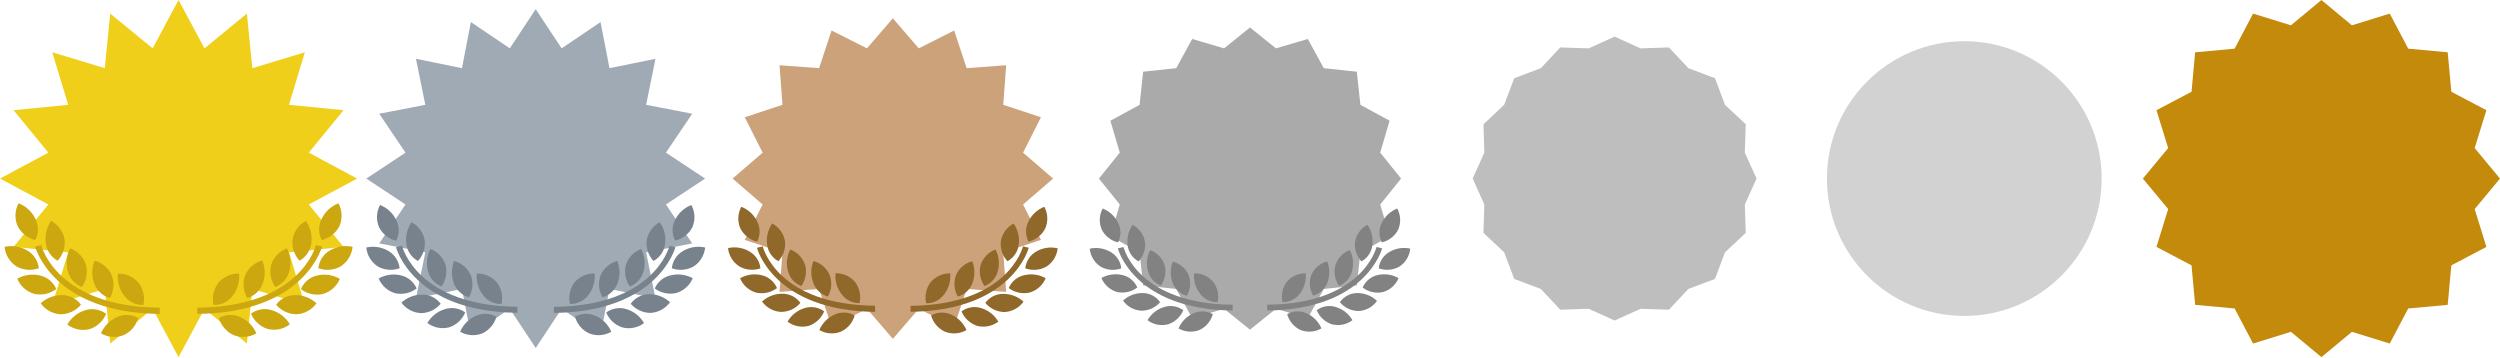
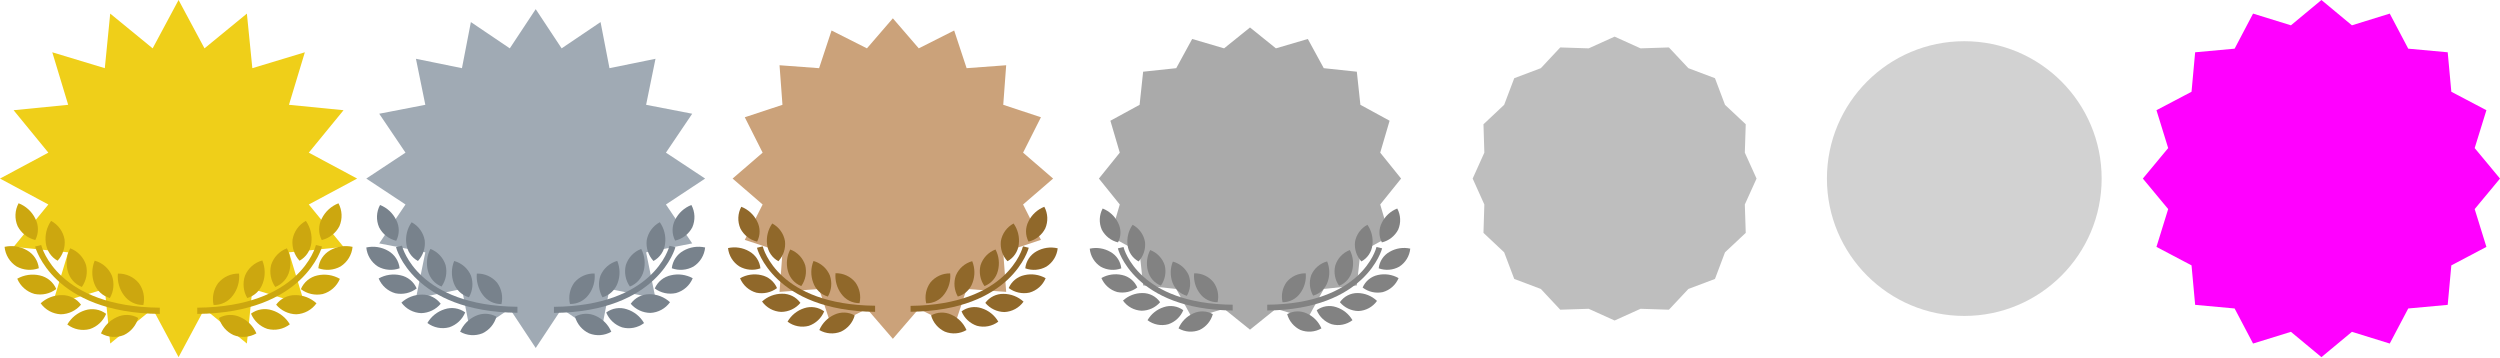
- <svg xmlns="http://www.w3.org/2000/svg" id="icons" viewBox="0 0 546 78">
-   <defs>
-     <style>.cls-1{fill:#efcf19;}.cls-2{fill:#a0aab4;}.cls-3{fill:#cba27a;}.cls-4{fill:#aaa;}.cls-5{fill:#bebebe;}.cls-6{fill:#cca70f;}.cls-7{fill:#78828c;}.cls-8{fill:#90682a;}.cls-9{fill:#828282;}.cls-10{fill:#d2d2d2;}.cls-11{fill:#c48a0c;}</style>
+ <svg xmlns="http://www.w3.org/2000/svg" id="icons" viewBox="0 0 546 78" version="1.1">
+   <defs id="defs1">
+     <style id="style1">.cls-1{fill:#efcf19;}.cls-2{fill:#a0aab4;}.cls-3{fill:#cba27a;}.cls-4{fill:#aaa;}.cls-5{fill:#bebebe;}.cls-6{fill:#cca70f;}.cls-7{fill:#78828c;}.cls-8{fill:#90682a;}.cls-9{fill:#828282;}.cls-10{fill:#d2d2d2;}.cls-11{fill:#c48a0c;}</style>
  </defs>
-   <polygon class="cls-1" points="39 0 44.66 10.56 53.92 2.97 55.11 14.89 66.58 11.42 63.11 22.89 75.03 24.07 67.44 33.34 78 39 67.44 44.66 75.03 53.92 63.11 55.11 66.58 66.58 55.11 63.11 53.92 75.03 44.66 67.44 39 78 33.34 67.44 24.07 75.03 22.89 63.11 11.42 66.58 14.89 55.11 2.97 53.92 10.56 44.66 0 39 10.56 33.34 2.97 24.07 14.89 22.89 11.42 11.42 22.89 14.89 24.07 2.97 33.34 10.56 39 0" />
-   <polygon class="cls-2" points="117 2 122.66 10.56 131.16 4.82 133.11 14.89 143.16 12.84 141.11 22.89 151.18 24.84 145.44 33.34 154 39 145.44 44.66 151.18 53.16 141.11 55.11 143.16 65.16 133.11 63.11 131.16 73.18 122.66 67.44 117 76 111.34 67.44 102.84 73.18 100.89 63.11 90.84 65.16 92.89 55.11 82.82 53.16 88.56 44.66 80 39 88.56 33.34 82.82 24.84 92.89 22.89 90.84 12.84 100.89 14.89 102.84 4.82 111.34 10.56 117 2" />
-   <polygon class="cls-3" points="195 4 200.66 10.56 208.39 6.66 211.11 14.89 219.75 14.25 219.11 22.89 227.34 25.61 223.44 33.34 230 39 223.44 44.66 227.34 52.39 219.11 55.11 219.75 63.75 211.11 63.11 208.39 71.34 200.66 67.44 195 74 189.34 67.44 181.61 71.34 178.89 63.11 170.25 63.75 170.89 55.11 162.66 52.39 166.56 44.66 160 39 166.56 33.34 162.66 25.61 170.89 22.89 170.25 14.25 178.89 14.89 181.61 6.66 189.34 10.56 195 4" />
-   <polygon class="cls-4" points="273 6 278.66 10.56 285.63 8.51 289.11 14.89 296.33 15.66 297.11 22.89 303.49 26.37 301.44 33.34 306 39 301.44 44.66 303.49 51.63 297.11 55.11 296.33 62.34 289.11 63.11 285.63 69.49 278.66 67.44 273 72 267.34 67.44 260.37 69.49 256.89 63.11 249.66 62.34 248.89 55.11 242.51 51.63 244.56 44.66 240 39 244.56 33.34 242.51 26.37 248.89 22.89 249.66 15.66 256.89 14.89 260.37 8.51 267.34 10.56 273 6" />
-   <polygon class="cls-5" points="352.63 8 358.29 10.56 364.49 10.36 368.74 14.89 374.55 17.08 376.74 22.89 381.27 27.14 381.07 33.34 383.63 39 381.07 44.66 381.27 50.86 376.74 55.11 374.55 60.92 368.74 63.11 364.49 67.64 358.29 67.44 352.63 70 346.97 67.44 340.76 67.64 336.52 63.11 330.71 60.92 328.51 55.11 323.99 50.86 324.18 44.66 321.63 39 324.18 33.34 323.99 27.14 328.51 22.89 330.71 17.08 336.52 14.89 340.76 10.36 346.97 10.56 352.63 8" />
-   <path class="cls-6" d="M72.1,54.67a5.11,5.11,0,0,0-2.58,3.91,5.88,5.88,0,0,0,4.87-.39A5.71,5.71,0,0,0,77,53.91,6.85,6.85,0,0,0,72.1,54.67Z" />
-   <path class="cls-6" d="M68,53.05a6.86,6.86,0,0,0-1.2-4.81A5.7,5.7,0,0,0,63.9,52.3a5.85,5.85,0,0,0,1.52,4.64A5.1,5.1,0,0,0,68,53.05Z" />
-   <path class="cls-6" d="M63.21,59.16a6.84,6.84,0,0,0-.55-4.93,5.78,5.78,0,0,0-3.45,3.64,5.92,5.92,0,0,0,.91,4.8A5.05,5.05,0,0,0,63.21,59.16Z" />
-   <path class="cls-6" d="M57.38,61.88a6.84,6.84,0,0,0-.09-5,5.72,5.72,0,0,0-3.77,3.3A5.88,5.88,0,0,0,54,65.09,5.06,5.06,0,0,0,57.38,61.88Z" />
-   <path class="cls-6" d="M50.87,64.52a6.82,6.82,0,0,0,1.34-4.77,5.75,5.75,0,0,0-4.56,2.07,5.86,5.86,0,0,0-1,4.79A5.07,5.07,0,0,0,50.87,64.52Z" />
-   <path class="cls-6" d="M74.13,49.4a5.75,5.75,0,0,0-.21-5,6.83,6.83,0,0,0-3.65,3.35,5.06,5.06,0,0,0,0,4.68A5.91,5.91,0,0,0,74.13,49.4Z" />
-   <path class="cls-6" d="M69.32,60.15a5.09,5.09,0,0,0-3.61,3,5.87,5.87,0,0,0,4.77,1.07,5.73,5.73,0,0,0,3.75-3.32A6.85,6.85,0,0,0,69.32,60.15Z" />
-   <path class="cls-6" d="M60.31,66.54a5.88,5.88,0,0,0,4.41,2.1,5.73,5.73,0,0,0,4.4-2.4,6.78,6.78,0,0,0-4.62-1.79A5.1,5.1,0,0,0,60.31,66.54Z" />
-   <path class="cls-6" d="M59.44,67.77a5.07,5.07,0,0,0-4.62.73,5.86,5.86,0,0,0,3.57,3.33,5.68,5.68,0,0,0,4.91-1A6.84,6.84,0,0,0,59.44,67.77Z" />
-   <path class="cls-6" d="M52.49,69.27a5.07,5.07,0,0,0-4.67.17A5.86,5.86,0,0,0,51,73.18a5.74,5.74,0,0,0,5-.37A6.81,6.81,0,0,0,52.49,69.27Z" />
-   <path class="cls-6" d="M70.33,53.84,69,53.51c-.13.55-3.63,13.48-25.92,13.69l0,1.36C66.5,68.35,70.3,54,70.33,53.84Z" />
-   <path class="cls-6" d="M8.48,58.58A5.11,5.11,0,0,0,5.9,54.67,6.85,6.85,0,0,0,1,53.91a5.71,5.71,0,0,0,2.61,4.28A5.88,5.88,0,0,0,8.48,58.58Z" />
-   <path class="cls-6" d="M12.58,56.94A5.85,5.85,0,0,0,14.1,52.3a5.71,5.71,0,0,0-2.94-4.06A6.88,6.88,0,0,0,10,53.05,5.1,5.1,0,0,0,12.58,56.94Z" />
-   <path class="cls-6" d="M17.88,62.67a5.92,5.92,0,0,0,.91-4.8,5.78,5.78,0,0,0-3.45-3.64,6.84,6.84,0,0,0-.55,4.93A5.05,5.05,0,0,0,17.88,62.67Z" />
-   <path class="cls-6" d="M24,65.09a5.89,5.89,0,0,0,.45-4.86,5.72,5.72,0,0,0-3.77-3.3,6.84,6.84,0,0,0-.09,5A5.07,5.07,0,0,0,24,65.09Z" />
-   <path class="cls-6" d="M31.31,66.61a5.86,5.86,0,0,0-1-4.79,5.75,5.75,0,0,0-4.56-2.07,6.82,6.82,0,0,0,1.34,4.77A5.07,5.07,0,0,0,31.31,66.61Z" />
-   <path class="cls-6" d="M7.71,52.42a5.06,5.06,0,0,0,0-4.68,6.83,6.83,0,0,0-3.65-3.35,5.75,5.75,0,0,0-.21,5A5.91,5.91,0,0,0,7.71,52.42Z" />
-   <path class="cls-6" d="M8.68,60.15a6.85,6.85,0,0,0-4.91.72,5.73,5.73,0,0,0,3.75,3.32,5.87,5.87,0,0,0,4.77-1.07A5.09,5.09,0,0,0,8.68,60.15Z" />
-   <path class="cls-6" d="M17.69,66.54a5.1,5.1,0,0,0-4.19-2.09,6.81,6.81,0,0,0-4.62,1.79,5.73,5.73,0,0,0,4.4,2.4A5.88,5.88,0,0,0,17.69,66.54Z" />
-   <path class="cls-6" d="M18.56,67.77a6.84,6.84,0,0,0-3.86,3.1,5.68,5.68,0,0,0,4.91,1,5.86,5.86,0,0,0,3.57-3.33A5.07,5.07,0,0,0,18.56,67.77Z" />
-   <path class="cls-6" d="M25.51,69.27a6.81,6.81,0,0,0-3.46,3.54,5.74,5.74,0,0,0,5,.37,5.86,5.86,0,0,0,3.13-3.74A5.07,5.07,0,0,0,25.51,69.27Z" />
-   <path class="cls-6" d="M9,53.51l-1.33.33C7.7,54,11.5,68.35,34.9,68.56V67.2C12.63,67,9.13,54.06,9,53.51Z" />
-   <path class="cls-7" d="M149.23,54.78a5,5,0,0,0-2.51,3.81,5.73,5.73,0,0,0,4.74-.38A5.56,5.56,0,0,0,154,54.05,6.64,6.64,0,0,0,149.23,54.78Z" />
-   <path class="cls-7" d="M145.26,53.21a6.62,6.62,0,0,0-1.16-4.68,5.56,5.56,0,0,0-2.86,3.95A5.71,5.71,0,0,0,142.72,57,4.91,4.91,0,0,0,145.26,53.21Z" />
-   <path class="cls-7" d="M140.58,59.16a6.7,6.7,0,0,0-.54-4.8,5.61,5.61,0,0,0-3.36,3.54,5.74,5.74,0,0,0,.89,4.68A4.94,4.94,0,0,0,140.58,59.16Z" />
-   <path class="cls-7" d="M134.9,61.8a6.68,6.68,0,0,0-.09-4.82,5.6,5.6,0,0,0-3.67,3.22,5.71,5.71,0,0,0,.44,4.73A5,5,0,0,0,134.9,61.8Z" />
-   <path class="cls-7" d="M128.56,64.37a6.63,6.63,0,0,0,1.3-4.64,5.58,5.58,0,0,0-4.44,2,5.73,5.73,0,0,0-.94,4.66A4.93,4.93,0,0,0,128.56,64.37Z" />
-   <path class="cls-7" d="M151.2,49.65a5.57,5.57,0,0,0-.2-4.88A6.62,6.62,0,0,0,147.45,48a4.9,4.9,0,0,0,0,4.55A5.7,5.7,0,0,0,151.2,49.65Z" />
-   <path class="cls-7" d="M146.53,60.12A4.93,4.93,0,0,0,143,63a5.69,5.69,0,0,0,4.64,1,5.56,5.56,0,0,0,3.65-3.23A6.67,6.67,0,0,0,146.53,60.12Z" />
-   <path class="cls-7" d="M137.75,66.34a5.76,5.76,0,0,0,4.3,2,5.61,5.61,0,0,0,4.28-2.34,6.66,6.66,0,0,0-4.5-1.75A5,5,0,0,0,137.75,66.34Z" />
-   <path class="cls-7" d="M136.9,67.54a4.93,4.93,0,0,0-4.5.71,5.72,5.72,0,0,0,3.48,3.25,5.55,5.55,0,0,0,4.78-.94A6.63,6.63,0,0,0,136.9,67.54Z" />
-   <path class="cls-7" d="M130.13,69a5,5,0,0,0-4.55.16,5.7,5.7,0,0,0,3.06,3.64,5.58,5.58,0,0,0,4.87-.35A6.69,6.69,0,0,0,130.13,69Z" />
-   <path class="cls-7" d="M147.51,54l-1.3-.32c-.13.54-3.54,13.13-25.23,13.33v1.33C143.78,68.11,147.47,54.11,147.51,54Z" />
-   <path class="cls-7" d="M87.28,58.59a5,5,0,0,0-2.51-3.81A6.64,6.64,0,0,0,80,54.05a5.56,5.56,0,0,0,2.54,4.16A5.73,5.73,0,0,0,87.28,58.59Z" />
-   <path class="cls-7" d="M91.28,57a5.71,5.71,0,0,0,1.48-4.51,5.56,5.56,0,0,0-2.86-3.95,6.62,6.62,0,0,0-1.16,4.68A4.91,4.91,0,0,0,91.28,57Z" />
-   <path class="cls-7" d="M96.43,62.58a5.74,5.74,0,0,0,.89-4.68A5.61,5.61,0,0,0,94,54.36a6.7,6.7,0,0,0-.54,4.8A4.94,4.94,0,0,0,96.43,62.58Z" />
-   <path class="cls-7" d="M102.42,64.93a5.71,5.71,0,0,0,.44-4.73A5.6,5.6,0,0,0,99.19,57a6.68,6.68,0,0,0-.09,4.82A5,5,0,0,0,102.42,64.93Z" />
-   <path class="cls-7" d="M109.52,66.41a5.73,5.73,0,0,0-.94-4.66,5.58,5.58,0,0,0-4.44-2,6.63,6.63,0,0,0,1.3,4.64A4.93,4.93,0,0,0,109.52,66.41Z" />
-   <path class="cls-7" d="M86.53,52.59a4.9,4.9,0,0,0,0-4.55A6.62,6.62,0,0,0,83,44.77a5.57,5.57,0,0,0-.2,4.88A5.7,5.7,0,0,0,86.53,52.59Z" />
-   <path class="cls-7" d="M87.47,60.12a6.67,6.67,0,0,0-4.77.7,5.56,5.56,0,0,0,3.65,3.23A5.73,5.73,0,0,0,91,63,4.93,4.93,0,0,0,87.47,60.12Z" />
-   <path class="cls-7" d="M96.25,66.34a5,5,0,0,0-4.08-2,6.66,6.66,0,0,0-4.5,1.75A5.61,5.61,0,0,0,92,68.39,5.76,5.76,0,0,0,96.25,66.34Z" />
-   <path class="cls-7" d="M97.1,67.54a6.63,6.63,0,0,0-3.76,3,5.55,5.55,0,0,0,4.78.94,5.72,5.72,0,0,0,3.48-3.25A4.93,4.93,0,0,0,97.1,67.54Z" />
-   <path class="cls-7" d="M103.87,69a6.69,6.69,0,0,0-3.38,3.45,5.58,5.58,0,0,0,4.87.35,5.7,5.7,0,0,0,3.06-3.64A5,5,0,0,0,103.87,69Z" />
-   <path class="cls-7" d="M87.79,53.65l-1.3.32c0,.14,3.73,14.14,26.52,14.34V67C91.33,66.78,87.92,54.19,87.79,53.65Z" />
-   <path class="cls-8" d="M226.36,54.9a4.81,4.81,0,0,0-2.44,3.7,5.54,5.54,0,0,0,4.61-.37,5.41,5.41,0,0,0,2.47-4A6.44,6.44,0,0,0,226.36,54.9Z" />
-   <path class="cls-8" d="M222.5,53.37a6.51,6.51,0,0,0-1.13-4.56,5.39,5.39,0,0,0-2.78,3.84,5.55,5.55,0,0,0,1.44,4.4A4.79,4.79,0,0,0,222.5,53.37Z" />
-   <path class="cls-8" d="M217.94,59.15a6.46,6.46,0,0,0-.52-4.66,5.44,5.44,0,0,0-3.27,3.44,5.59,5.59,0,0,0,.86,4.55A4.81,4.81,0,0,0,217.94,59.15Z" />
-   <path class="cls-8" d="M212.41,61.73a6.48,6.48,0,0,0-.08-4.69,5.44,5.44,0,0,0-3.57,3.12,5.58,5.58,0,0,0,.43,4.61A4.77,4.77,0,0,0,212.41,61.73Z" />
-   <path class="cls-8" d="M206.25,64.23a6.52,6.52,0,0,0,1.27-4.52,5.43,5.43,0,0,0-4.33,2,5.6,5.6,0,0,0-.91,4.54A4.82,4.82,0,0,0,206.25,64.23Z" />
-   <path class="cls-8" d="M228.28,49.9a5.42,5.42,0,0,0-.2-4.74,6.46,6.46,0,0,0-3.45,3.17,4.78,4.78,0,0,0,0,4.44A5.56,5.56,0,0,0,228.28,49.9Z" />
-   <path class="cls-8" d="M223.73,60.09a4.82,4.82,0,0,0-3.43,2.82,5.61,5.61,0,0,0,4.52,1,5.42,5.42,0,0,0,3.55-3.15A6.44,6.44,0,0,0,223.73,60.09Z" />
-   <path class="cls-8" d="M215.19,66.15a5.56,5.56,0,0,0,4.18,2,5.44,5.44,0,0,0,4.17-2.27,6.51,6.51,0,0,0-4.38-1.7A4.81,4.81,0,0,0,215.19,66.15Z" />
-   <path class="cls-8" d="M214.36,67.31A4.78,4.78,0,0,0,210,68a5.55,5.55,0,0,0,3.38,3.16,5.4,5.4,0,0,0,4.65-.91A6.46,6.46,0,0,0,214.36,67.31Z" />
-   <path class="cls-8" d="M207.78,68.73a4.81,4.81,0,0,0-4.43.16,5.56,5.56,0,0,0,3,3.54,5.4,5.4,0,0,0,4.73-.35A6.45,6.45,0,0,0,207.78,68.73Z" />
-   <path class="cls-8" d="M224.68,54.11l-1.26-.31c-.13.52-3.44,12.77-24.55,13v1.29C221.05,67.86,224.65,54.25,224.68,54.11Z" />
-   <path class="cls-8" d="M166.08,58.6a4.81,4.81,0,0,0-2.44-3.7,6.44,6.44,0,0,0-4.64-.72,5.41,5.41,0,0,0,2.47,4A5.54,5.54,0,0,0,166.08,58.6Z" />
-   <path class="cls-8" d="M170,57.05a5.55,5.55,0,0,0,1.44-4.4,5.39,5.39,0,0,0-2.78-3.84,6.51,6.51,0,0,0-1.13,4.56A4.79,4.79,0,0,0,170,57.05Z" />
-   <path class="cls-8" d="M175,62.48a5.59,5.59,0,0,0,.86-4.55,5.44,5.44,0,0,0-3.27-3.44,6.46,6.46,0,0,0-.52,4.66A4.81,4.81,0,0,0,175,62.48Z" />
-   <path class="cls-8" d="M180.81,64.77a5.58,5.58,0,0,0,.43-4.61A5.44,5.44,0,0,0,177.67,57a6.48,6.48,0,0,0-.08,4.69A4.77,4.77,0,0,0,180.81,64.77Z" />
-   <path class="cls-8" d="M187.72,66.21a5.6,5.6,0,0,0-.91-4.54,5.43,5.43,0,0,0-4.33-2,6.52,6.52,0,0,0,1.27,4.52A4.82,4.82,0,0,0,187.72,66.21Z" />
-   <path class="cls-8" d="M165.35,52.77a4.78,4.78,0,0,0,0-4.44,6.46,6.46,0,0,0-3.45-3.17,5.42,5.42,0,0,0-.2,4.74A5.56,5.56,0,0,0,165.35,52.77Z" />
-   <path class="cls-8" d="M166.27,60.09a6.44,6.44,0,0,0-4.64.68,5.42,5.42,0,0,0,3.55,3.15,5.61,5.61,0,0,0,4.52-1A4.82,4.82,0,0,0,166.27,60.09Z" />
-   <path class="cls-8" d="M174.81,66.15a4.81,4.81,0,0,0-4-2,6.51,6.51,0,0,0-4.38,1.7,5.44,5.44,0,0,0,4.17,2.27A5.56,5.56,0,0,0,174.81,66.15Z" />
-   <path class="cls-8" d="M175.64,67.31A6.46,6.46,0,0,0,172,70.25a5.4,5.4,0,0,0,4.65.91A5.59,5.59,0,0,0,180,68,4.8,4.8,0,0,0,175.64,67.31Z" />
-   <path class="cls-8" d="M182.22,68.73a6.45,6.45,0,0,0-3.28,3.35,5.4,5.4,0,0,0,4.73.35,5.56,5.56,0,0,0,3-3.54A4.81,4.81,0,0,0,182.22,68.73Z" />
-   <path class="cls-8" d="M166.58,53.8l-1.26.31c0,.14,3.63,13.75,25.8,14V66.77C170,66.57,166.71,54.32,166.58,53.8Z" />
-   <path class="cls-9" d="M303.49,55a4.68,4.68,0,0,0-2.38,3.6,5.42,5.42,0,0,0,4.49-.36,5.27,5.27,0,0,0,2.4-3.94A6.27,6.27,0,0,0,303.49,55Z" />
-   <path class="cls-9" d="M299.73,53.52a6.31,6.31,0,0,0-1.09-4.43,5.28,5.28,0,0,0-2.71,3.74,5.42,5.42,0,0,0,1.4,4.27A4.65,4.65,0,0,0,299.73,53.52Z" />
-   <path class="cls-9" d="M295.3,59.15a6.32,6.32,0,0,0-.5-4.54A5.3,5.3,0,0,0,291.62,58a5.42,5.42,0,0,0,.84,4.42A4.67,4.67,0,0,0,295.3,59.15Z" />
-   <path class="cls-9" d="M289.93,61.65a6.33,6.33,0,0,0-.08-4.56,5.3,5.3,0,0,0-3.48,3,5.44,5.44,0,0,0,.42,4.48A4.67,4.67,0,0,0,289.93,61.65Z" />
-   <path class="cls-9" d="M283.93,64.08a6.25,6.25,0,0,0,1.24-4.39A5.27,5.27,0,0,0,281,61.6a5.39,5.39,0,0,0-.89,4.41A4.68,4.68,0,0,0,283.93,64.08Z" />
-   <path class="cls-9" d="M305.36,50.16a5.31,5.31,0,0,0-.2-4.62,6.29,6.29,0,0,0-3.36,3.09,4.66,4.66,0,0,0,0,4.31A5.44,5.44,0,0,0,305.36,50.16Z" />
-   <path class="cls-9" d="M300.93,60.06a4.68,4.68,0,0,0-3.33,2.74,5.41,5.41,0,0,0,4.39,1,5.28,5.28,0,0,0,3.46-3.06A6.32,6.32,0,0,0,300.93,60.06Z" />
-   <path class="cls-9" d="M292.63,66a5.4,5.4,0,0,0,4.06,1.93,5.26,5.26,0,0,0,4.05-2.21A6.23,6.23,0,0,0,296.49,64,4.66,4.66,0,0,0,292.63,66Z" />
-   <path class="cls-9" d="M291.83,67.08a4.65,4.65,0,0,0-4.26.67,5.39,5.39,0,0,0,3.29,3.07,5.24,5.24,0,0,0,4.52-.89A6.29,6.29,0,0,0,291.83,67.08Z" />
-   <path class="cls-9" d="M285.42,68.46a4.67,4.67,0,0,0-4.3.15A5.43,5.43,0,0,0,284,72.06a5.28,5.28,0,0,0,4.6-.34A6.24,6.24,0,0,0,285.42,68.46Z" />
-   <path class="cls-9" d="M301.86,54.24l-1.23-.3c-.12.51-3.34,12.42-23.87,12.61v1.26C298.33,67.62,301.82,54.38,301.86,54.24Z" />
-   <path class="cls-9" d="M244.89,58.61a4.68,4.68,0,0,0-2.38-3.6,6.27,6.27,0,0,0-4.51-.7,5.27,5.27,0,0,0,2.4,3.94A5.42,5.42,0,0,0,244.89,58.61Z" />
-   <path class="cls-9" d="M248.67,57.1a5.42,5.42,0,0,0,1.4-4.27,5.28,5.28,0,0,0-2.71-3.74,6.35,6.35,0,0,0-1.1,4.43A4.68,4.68,0,0,0,248.67,57.1Z" />
-   <path class="cls-9" d="M253.54,62.38a5.42,5.42,0,0,0,.84-4.42,5.28,5.28,0,0,0-3.18-3.35,6.32,6.32,0,0,0-.5,4.54A4.67,4.67,0,0,0,253.54,62.38Z" />
-   <path class="cls-9" d="M259.21,64.61a5.44,5.44,0,0,0,.42-4.48,5.3,5.3,0,0,0-3.48-3,6.33,6.33,0,0,0-.08,4.56A4.67,4.67,0,0,0,259.21,64.61Z" />
-   <path class="cls-9" d="M265.92,66A5.39,5.39,0,0,0,265,61.6a5.27,5.27,0,0,0-4.2-1.91,6.25,6.25,0,0,0,1.24,4.39A4.68,4.68,0,0,0,265.92,66Z" />
-   <path class="cls-9" d="M244.18,52.94a4.66,4.66,0,0,0,0-4.31,6.29,6.29,0,0,0-3.36-3.09,5.29,5.29,0,0,0-.19,4.62A5.43,5.43,0,0,0,244.18,52.94Z" />
-   <path class="cls-9" d="M245.07,60.06a6.32,6.32,0,0,0-4.52.66A5.28,5.28,0,0,0,244,63.78a5.41,5.41,0,0,0,4.39-1A4.68,4.68,0,0,0,245.07,60.06Z" />
-   <path class="cls-9" d="M253.37,66A4.66,4.66,0,0,0,249.51,64a6.26,6.26,0,0,0-4.25,1.65,5.26,5.26,0,0,0,4.05,2.21A5.4,5.4,0,0,0,253.37,66Z" />
-   <path class="cls-9" d="M254.17,67.08a6.29,6.29,0,0,0-3.55,2.85,5.24,5.24,0,0,0,4.52.89,5.39,5.39,0,0,0,3.29-3.07A4.65,4.65,0,0,0,254.17,67.08Z" />
-   <path class="cls-9" d="M260.58,68.46a6.24,6.24,0,0,0-3.19,3.26,5.28,5.28,0,0,0,4.6.34,5.43,5.43,0,0,0,2.89-3.45A4.67,4.67,0,0,0,260.58,68.46Z" />
-   <path class="cls-9" d="M245.37,53.94l-1.23.3c0,.14,3.53,13.38,25.08,13.57l0-1.26C248.71,66.36,245.49,54.45,245.37,53.94Z" />
-   <circle class="cls-10" cx="429" cy="39" r="30" />
-   <polygon class="cls-11" points="507 0 513.66 5.53 521.92 2.97 525.96 10.63 534.58 11.42 535.37 20.04 543.03 24.07 540.47 32.34 546 39 540.47 45.66 543.03 53.92 535.37 57.96 534.58 66.58 525.96 67.37 521.92 75.03 513.66 72.47 507 78 500.34 72.47 492.07 75.03 488.04 67.37 479.42 66.58 478.63 57.96 470.97 53.92 473.53 45.66 468 39 473.53 32.34 470.97 24.07 478.63 20.04 479.42 11.42 488.04 10.63 492.07 2.97 500.34 5.53 507 0" />
+   <polygon class="cls-1" points="39 0 44.66 10.56 53.92 2.97 55.11 14.89 66.58 11.42 63.11 22.89 75.03 24.07 67.44 33.34 78 39 67.44 44.66 75.03 53.92 63.11 55.11 66.58 66.58 55.11 63.11 53.92 75.03 44.66 67.44 39 78 33.34 67.44 24.07 75.03 22.89 63.11 11.42 66.58 14.89 55.11 2.97 53.92 10.56 44.66 0 39 10.56 33.34 2.97 24.07 14.89 22.89 11.42 11.42 22.89 14.89 24.07 2.97 33.34 10.56 39 0" id="polygon1" />
+   <polygon class="cls-2" points="117 2 122.66 10.56 131.16 4.82 133.11 14.89 143.16 12.84 141.11 22.89 151.18 24.84 145.44 33.34 154 39 145.44 44.66 151.18 53.16 141.11 55.11 143.16 65.16 133.11 63.11 131.16 73.18 122.66 67.44 117 76 111.34 67.44 102.84 73.18 100.89 63.11 90.84 65.16 92.89 55.11 82.82 53.16 88.56 44.66 80 39 88.56 33.34 82.82 24.84 92.89 22.89 90.84 12.84 100.89 14.89 102.84 4.82 111.34 10.56 117 2" id="polygon2" />
+   <polygon class="cls-3" points="195 4 200.66 10.56 208.39 6.66 211.11 14.89 219.75 14.25 219.11 22.89 227.34 25.61 223.44 33.34 230 39 223.44 44.66 227.34 52.39 219.11 55.11 219.75 63.75 211.11 63.11 208.39 71.34 200.66 67.44 195 74 189.34 67.44 181.61 71.34 178.89 63.11 170.25 63.75 170.89 55.11 162.66 52.39 166.56 44.66 160 39 166.56 33.34 162.66 25.61 170.89 22.89 170.25 14.25 178.89 14.89 181.61 6.66 189.34 10.56 195 4" id="polygon3" />
+   <polygon class="cls-4" points="273 6 278.66 10.56 285.63 8.51 289.11 14.89 296.33 15.66 297.11 22.89 303.49 26.37 301.44 33.34 306 39 301.44 44.66 303.49 51.63 297.11 55.11 296.33 62.34 289.11 63.11 285.63 69.49 278.66 67.44 273 72 267.34 67.44 260.37 69.49 256.89 63.11 249.66 62.34 248.89 55.11 242.51 51.63 244.56 44.66 240 39 244.56 33.34 242.51 26.37 248.89 22.89 249.66 15.66 256.89 14.89 260.37 8.51 267.34 10.56 273 6" id="polygon4" />
+   <polygon class="cls-5" points="352.63 8 358.29 10.56 364.49 10.36 368.74 14.89 374.55 17.08 376.74 22.89 381.27 27.14 381.07 33.34 383.63 39 381.07 44.66 381.27 50.86 376.74 55.11 374.55 60.92 368.74 63.11 364.49 67.64 358.29 67.44 352.63 70 346.97 67.44 340.76 67.64 336.52 63.11 330.71 60.92 328.51 55.11 323.99 50.86 324.18 44.66 321.63 39 324.18 33.34 323.99 27.14 328.51 22.89 330.71 17.08 336.52 14.89 340.76 10.36 346.97 10.56 352.63 8" id="polygon5" />
+   <path class="cls-6" d="M72.1,54.67a5.11,5.11,0,0,0-2.58,3.91,5.88,5.88,0,0,0,4.87-.39A5.71,5.71,0,0,0,77,53.91,6.85,6.85,0,0,0,72.1,54.67Z" id="path5" />
+   <path class="cls-6" d="M68,53.05a6.86,6.86,0,0,0-1.2-4.81A5.7,5.7,0,0,0,63.9,52.3a5.85,5.85,0,0,0,1.52,4.64A5.1,5.1,0,0,0,68,53.05Z" id="path6" />
+   <path class="cls-6" d="M63.21,59.16a6.84,6.84,0,0,0-.55-4.93,5.78,5.78,0,0,0-3.45,3.64,5.92,5.92,0,0,0,.91,4.8A5.05,5.05,0,0,0,63.21,59.16Z" id="path7" />
+   <path class="cls-6" d="M57.38,61.88a6.84,6.84,0,0,0-.09-5,5.72,5.72,0,0,0-3.77,3.3A5.88,5.88,0,0,0,54,65.09,5.06,5.06,0,0,0,57.38,61.88Z" id="path8" />
+   <path class="cls-6" d="M50.87,64.52a6.82,6.82,0,0,0,1.34-4.77,5.75,5.75,0,0,0-4.56,2.07,5.86,5.86,0,0,0-1,4.79A5.07,5.07,0,0,0,50.87,64.52Z" id="path9" />
+   <path class="cls-6" d="M74.13,49.4a5.75,5.75,0,0,0-.21-5,6.83,6.83,0,0,0-3.65,3.35,5.06,5.06,0,0,0,0,4.68A5.91,5.91,0,0,0,74.13,49.4Z" id="path10" />
+   <path class="cls-6" d="M69.32,60.15a5.09,5.09,0,0,0-3.61,3,5.87,5.87,0,0,0,4.77,1.07,5.73,5.73,0,0,0,3.75-3.32A6.85,6.85,0,0,0,69.32,60.15Z" id="path11" />
+   <path class="cls-6" d="M60.31,66.54a5.88,5.88,0,0,0,4.41,2.1,5.73,5.73,0,0,0,4.4-2.4,6.78,6.78,0,0,0-4.62-1.79A5.1,5.1,0,0,0,60.31,66.54Z" id="path12" />
+   <path class="cls-6" d="M59.44,67.77a5.07,5.07,0,0,0-4.62.73,5.86,5.86,0,0,0,3.57,3.33,5.68,5.68,0,0,0,4.91-1A6.84,6.84,0,0,0,59.44,67.77Z" id="path13" />
+   <path class="cls-6" d="M52.49,69.27a5.07,5.07,0,0,0-4.67.17A5.86,5.86,0,0,0,51,73.18a5.74,5.74,0,0,0,5-.37A6.81,6.81,0,0,0,52.49,69.27Z" id="path14" />
+   <path class="cls-6" d="M70.33,53.84,69,53.51c-.13.55-3.63,13.48-25.92,13.69l0,1.36C66.5,68.35,70.3,54,70.33,53.84Z" id="path15" />
+   <path class="cls-6" d="M8.48,58.58A5.11,5.11,0,0,0,5.9,54.67,6.85,6.85,0,0,0,1,53.91a5.71,5.71,0,0,0,2.61,4.28A5.88,5.88,0,0,0,8.48,58.58Z" id="path16" />
+   <path class="cls-6" d="M12.58,56.94A5.85,5.85,0,0,0,14.1,52.3a5.71,5.71,0,0,0-2.94-4.06A6.88,6.88,0,0,0,10,53.05,5.1,5.1,0,0,0,12.58,56.94Z" id="path17" />
+   <path class="cls-6" d="M17.88,62.67a5.92,5.92,0,0,0,.91-4.8,5.78,5.78,0,0,0-3.45-3.64,6.84,6.84,0,0,0-.55,4.93A5.05,5.05,0,0,0,17.88,62.67Z" id="path18" />
+   <path class="cls-6" d="M24,65.09a5.89,5.89,0,0,0,.45-4.86,5.72,5.72,0,0,0-3.77-3.3,6.84,6.84,0,0,0-.09,5A5.07,5.07,0,0,0,24,65.09Z" id="path19" />
+   <path class="cls-6" d="M31.31,66.61a5.86,5.86,0,0,0-1-4.79,5.75,5.75,0,0,0-4.56-2.07,6.82,6.82,0,0,0,1.34,4.77A5.07,5.07,0,0,0,31.31,66.61Z" id="path20" />
+   <path class="cls-6" d="M7.71,52.42a5.06,5.06,0,0,0,0-4.68,6.83,6.83,0,0,0-3.65-3.35,5.75,5.75,0,0,0-.21,5A5.91,5.91,0,0,0,7.71,52.42Z" id="path21" />
+   <path class="cls-6" d="M8.68,60.15a6.85,6.85,0,0,0-4.91.72,5.73,5.73,0,0,0,3.75,3.32,5.87,5.87,0,0,0,4.77-1.07A5.09,5.09,0,0,0,8.68,60.15Z" id="path22" />
+   <path class="cls-6" d="M17.69,66.54a5.1,5.1,0,0,0-4.19-2.09,6.81,6.81,0,0,0-4.62,1.79,5.73,5.73,0,0,0,4.4,2.4A5.88,5.88,0,0,0,17.69,66.54Z" id="path23" />
+   <path class="cls-6" d="M18.56,67.77a6.84,6.84,0,0,0-3.86,3.1,5.68,5.68,0,0,0,4.91,1,5.86,5.86,0,0,0,3.57-3.33A5.07,5.07,0,0,0,18.56,67.77Z" id="path24" />
+   <path class="cls-6" d="M25.51,69.27a6.81,6.81,0,0,0-3.46,3.54,5.74,5.74,0,0,0,5,.37,5.86,5.86,0,0,0,3.13-3.74A5.07,5.07,0,0,0,25.51,69.27Z" id="path25" />
+   <path class="cls-6" d="M9,53.51l-1.33.33C7.7,54,11.5,68.35,34.9,68.56V67.2C12.63,67,9.13,54.06,9,53.51Z" id="path26" />
+   <path class="cls-7" d="M149.23,54.78a5,5,0,0,0-2.51,3.81,5.73,5.73,0,0,0,4.74-.38A5.56,5.56,0,0,0,154,54.05,6.64,6.64,0,0,0,149.23,54.78Z" id="path27" />
+   <path class="cls-7" d="M145.26,53.21a6.62,6.62,0,0,0-1.16-4.68,5.56,5.56,0,0,0-2.86,3.95A5.71,5.71,0,0,0,142.72,57,4.91,4.91,0,0,0,145.26,53.21Z" id="path28" />
+   <path class="cls-7" d="M140.58,59.16a6.7,6.7,0,0,0-.54-4.8,5.61,5.61,0,0,0-3.36,3.54,5.74,5.74,0,0,0,.89,4.68A4.94,4.94,0,0,0,140.58,59.16Z" id="path29" />
+   <path class="cls-7" d="M134.9,61.8a6.68,6.68,0,0,0-.09-4.82,5.6,5.6,0,0,0-3.67,3.22,5.71,5.71,0,0,0,.44,4.73A5,5,0,0,0,134.9,61.8Z" id="path30" />
+   <path class="cls-7" d="M128.56,64.37a6.63,6.63,0,0,0,1.3-4.64,5.58,5.58,0,0,0-4.44,2,5.73,5.73,0,0,0-.94,4.66A4.93,4.93,0,0,0,128.56,64.37Z" id="path31" />
+   <path class="cls-7" d="M151.2,49.65a5.57,5.57,0,0,0-.2-4.88A6.62,6.62,0,0,0,147.45,48a4.9,4.9,0,0,0,0,4.55A5.7,5.7,0,0,0,151.2,49.65Z" id="path32" />
+   <path class="cls-7" d="M146.53,60.12A4.93,4.93,0,0,0,143,63a5.69,5.69,0,0,0,4.64,1,5.56,5.56,0,0,0,3.65-3.23A6.67,6.67,0,0,0,146.53,60.12Z" id="path33" />
+   <path class="cls-7" d="M137.75,66.34a5.76,5.76,0,0,0,4.3,2,5.61,5.61,0,0,0,4.28-2.34,6.66,6.66,0,0,0-4.5-1.75A5,5,0,0,0,137.75,66.34Z" id="path34" />
+   <path class="cls-7" d="M136.9,67.54a4.93,4.93,0,0,0-4.5.71,5.72,5.72,0,0,0,3.48,3.25,5.55,5.55,0,0,0,4.78-.94A6.63,6.63,0,0,0,136.9,67.54Z" id="path35" />
+   <path class="cls-7" d="M130.13,69a5,5,0,0,0-4.55.16,5.7,5.7,0,0,0,3.06,3.64,5.58,5.58,0,0,0,4.87-.35A6.69,6.69,0,0,0,130.13,69Z" id="path36" />
+   <path class="cls-7" d="M147.51,54l-1.3-.32c-.13.54-3.54,13.13-25.23,13.33v1.33C143.78,68.11,147.47,54.11,147.51,54Z" id="path37" />
+   <path class="cls-7" d="M87.28,58.59a5,5,0,0,0-2.51-3.81A6.64,6.64,0,0,0,80,54.05a5.56,5.56,0,0,0,2.54,4.16A5.73,5.73,0,0,0,87.28,58.59Z" id="path38" />
+   <path class="cls-7" d="M91.28,57a5.71,5.71,0,0,0,1.48-4.51,5.56,5.56,0,0,0-2.86-3.95,6.62,6.62,0,0,0-1.16,4.68A4.91,4.91,0,0,0,91.28,57Z" id="path39" />
+   <path class="cls-7" d="M96.43,62.58a5.74,5.74,0,0,0,.89-4.68A5.61,5.61,0,0,0,94,54.36a6.7,6.7,0,0,0-.54,4.8A4.94,4.94,0,0,0,96.43,62.58Z" id="path40" />
+   <path class="cls-7" d="M102.42,64.93a5.71,5.71,0,0,0,.44-4.73A5.6,5.6,0,0,0,99.19,57a6.68,6.68,0,0,0-.09,4.82A5,5,0,0,0,102.42,64.93Z" id="path41" />
+   <path class="cls-7" d="M109.52,66.41a5.73,5.73,0,0,0-.94-4.66,5.58,5.58,0,0,0-4.44-2,6.63,6.63,0,0,0,1.3,4.64A4.93,4.93,0,0,0,109.52,66.41Z" id="path42" />
+   <path class="cls-7" d="M86.53,52.59a4.9,4.9,0,0,0,0-4.55A6.62,6.62,0,0,0,83,44.77a5.57,5.57,0,0,0-.2,4.88A5.7,5.7,0,0,0,86.53,52.59Z" id="path43" />
+   <path class="cls-7" d="M87.47,60.12a6.67,6.67,0,0,0-4.77.7,5.56,5.56,0,0,0,3.65,3.23A5.73,5.73,0,0,0,91,63,4.93,4.93,0,0,0,87.47,60.12Z" id="path44" />
+   <path class="cls-7" d="M96.25,66.34a5,5,0,0,0-4.08-2,6.66,6.66,0,0,0-4.5,1.75A5.61,5.61,0,0,0,92,68.39,5.76,5.76,0,0,0,96.25,66.34Z" id="path45" />
+   <path class="cls-7" d="M97.1,67.54a6.63,6.63,0,0,0-3.76,3,5.55,5.55,0,0,0,4.78.94,5.72,5.72,0,0,0,3.48-3.25A4.93,4.93,0,0,0,97.1,67.54Z" id="path46" />
+   <path class="cls-7" d="M103.87,69a6.69,6.69,0,0,0-3.38,3.45,5.58,5.58,0,0,0,4.87.35,5.7,5.7,0,0,0,3.06-3.64A5,5,0,0,0,103.87,69Z" id="path47" />
+   <path class="cls-7" d="M87.79,53.65l-1.3.32c0,.14,3.73,14.14,26.52,14.34V67C91.33,66.78,87.92,54.19,87.79,53.65Z" id="path48" />
+   <path class="cls-8" d="M226.36,54.9a4.81,4.81,0,0,0-2.44,3.7,5.54,5.54,0,0,0,4.61-.37,5.41,5.41,0,0,0,2.47-4A6.44,6.44,0,0,0,226.36,54.9Z" id="path49" />
+   <path class="cls-8" d="M222.5,53.37a6.51,6.51,0,0,0-1.13-4.56,5.39,5.39,0,0,0-2.78,3.84,5.55,5.55,0,0,0,1.44,4.4A4.79,4.79,0,0,0,222.5,53.37Z" id="path50" />
+   <path class="cls-8" d="M217.94,59.15a6.46,6.46,0,0,0-.52-4.66,5.44,5.44,0,0,0-3.27,3.44,5.59,5.59,0,0,0,.86,4.55A4.81,4.81,0,0,0,217.94,59.15Z" id="path51" />
+   <path class="cls-8" d="M212.41,61.73a6.48,6.48,0,0,0-.08-4.69,5.44,5.44,0,0,0-3.57,3.12,5.58,5.58,0,0,0,.43,4.61A4.77,4.77,0,0,0,212.41,61.73Z" id="path52" />
+   <path class="cls-8" d="M206.25,64.23a6.52,6.52,0,0,0,1.27-4.52,5.43,5.43,0,0,0-4.33,2,5.6,5.6,0,0,0-.91,4.54A4.82,4.82,0,0,0,206.25,64.23Z" id="path53" />
+   <path class="cls-8" d="M228.28,49.9a5.42,5.42,0,0,0-.2-4.74,6.46,6.46,0,0,0-3.45,3.17,4.78,4.78,0,0,0,0,4.44A5.56,5.56,0,0,0,228.28,49.9Z" id="path54" />
+   <path class="cls-8" d="M223.73,60.09a4.82,4.82,0,0,0-3.43,2.82,5.61,5.61,0,0,0,4.52,1,5.42,5.42,0,0,0,3.55-3.15A6.44,6.44,0,0,0,223.73,60.09Z" id="path55" />
+   <path class="cls-8" d="M215.19,66.15a5.56,5.56,0,0,0,4.18,2,5.44,5.44,0,0,0,4.17-2.27,6.51,6.51,0,0,0-4.38-1.7A4.81,4.81,0,0,0,215.19,66.15Z" id="path56" />
+   <path class="cls-8" d="M214.36,67.31A4.78,4.78,0,0,0,210,68a5.55,5.55,0,0,0,3.38,3.16,5.4,5.4,0,0,0,4.65-.91A6.46,6.46,0,0,0,214.36,67.31Z" id="path57" />
+   <path class="cls-8" d="M207.78,68.73a4.81,4.81,0,0,0-4.43.16,5.56,5.56,0,0,0,3,3.54,5.4,5.4,0,0,0,4.73-.35A6.45,6.45,0,0,0,207.78,68.73Z" id="path58" />
+   <path class="cls-8" d="M224.68,54.11l-1.26-.31c-.13.52-3.44,12.77-24.55,13v1.29C221.05,67.86,224.65,54.25,224.68,54.11Z" id="path59" />
+   <path class="cls-8" d="M166.08,58.6a4.81,4.81,0,0,0-2.44-3.7,6.44,6.44,0,0,0-4.64-.72,5.41,5.41,0,0,0,2.47,4A5.54,5.54,0,0,0,166.08,58.6Z" id="path60" />
+   <path class="cls-8" d="M170,57.05a5.55,5.55,0,0,0,1.44-4.4,5.39,5.39,0,0,0-2.78-3.84,6.51,6.51,0,0,0-1.13,4.56A4.79,4.79,0,0,0,170,57.05Z" id="path61" />
+   <path class="cls-8" d="M175,62.48a5.59,5.59,0,0,0,.86-4.55,5.44,5.44,0,0,0-3.27-3.44,6.46,6.46,0,0,0-.52,4.66A4.81,4.81,0,0,0,175,62.48Z" id="path62" />
+   <path class="cls-8" d="M180.81,64.77a5.58,5.58,0,0,0,.43-4.61A5.44,5.44,0,0,0,177.67,57a6.48,6.48,0,0,0-.08,4.69A4.77,4.77,0,0,0,180.81,64.77Z" id="path63" />
+   <path class="cls-8" d="M187.72,66.21a5.6,5.6,0,0,0-.91-4.54,5.43,5.43,0,0,0-4.33-2,6.52,6.52,0,0,0,1.27,4.52A4.82,4.82,0,0,0,187.72,66.21Z" id="path64" />
+   <path class="cls-8" d="M165.35,52.77a4.78,4.78,0,0,0,0-4.44,6.46,6.46,0,0,0-3.45-3.17,5.42,5.42,0,0,0-.2,4.74A5.56,5.56,0,0,0,165.35,52.77Z" id="path65" />
+   <path class="cls-8" d="M166.27,60.09a6.44,6.44,0,0,0-4.64.68,5.42,5.42,0,0,0,3.55,3.15,5.61,5.61,0,0,0,4.52-1A4.82,4.82,0,0,0,166.27,60.09Z" id="path66" />
+   <path class="cls-8" d="M174.81,66.15a4.81,4.81,0,0,0-4-2,6.51,6.51,0,0,0-4.38,1.7,5.44,5.44,0,0,0,4.17,2.27A5.56,5.56,0,0,0,174.81,66.15Z" id="path67" />
+   <path class="cls-8" d="M175.64,67.31A6.46,6.46,0,0,0,172,70.25a5.4,5.4,0,0,0,4.65.91A5.59,5.59,0,0,0,180,68,4.8,4.8,0,0,0,175.64,67.31Z" id="path68" />
+   <path class="cls-8" d="M182.22,68.73a6.45,6.45,0,0,0-3.28,3.35,5.4,5.4,0,0,0,4.73.35,5.56,5.56,0,0,0,3-3.54A4.81,4.81,0,0,0,182.22,68.73Z" id="path69" />
+   <path class="cls-8" d="M166.58,53.8l-1.26.31c0,.14,3.63,13.75,25.8,14V66.77C170,66.57,166.71,54.32,166.58,53.8Z" id="path70" />
+   <path class="cls-9" d="M303.49,55a4.68,4.68,0,0,0-2.38,3.6,5.42,5.42,0,0,0,4.49-.36,5.27,5.27,0,0,0,2.4-3.94A6.27,6.27,0,0,0,303.49,55Z" id="path71" />
+   <path class="cls-9" d="M299.73,53.52a6.31,6.31,0,0,0-1.09-4.43,5.28,5.28,0,0,0-2.71,3.74,5.42,5.42,0,0,0,1.4,4.27A4.65,4.65,0,0,0,299.73,53.52Z" id="path72" />
+   <path class="cls-9" d="M295.3,59.15a6.32,6.32,0,0,0-.5-4.54A5.3,5.3,0,0,0,291.62,58a5.42,5.42,0,0,0,.84,4.42A4.67,4.67,0,0,0,295.3,59.15Z" id="path73" />
+   <path class="cls-9" d="M289.93,61.65a6.33,6.33,0,0,0-.08-4.56,5.3,5.3,0,0,0-3.48,3,5.44,5.44,0,0,0,.42,4.48A4.67,4.67,0,0,0,289.93,61.65Z" id="path74" />
+   <path class="cls-9" d="M283.93,64.08a6.25,6.25,0,0,0,1.24-4.39A5.27,5.27,0,0,0,281,61.6a5.39,5.39,0,0,0-.89,4.41A4.68,4.68,0,0,0,283.93,64.08Z" id="path75" />
+   <path class="cls-9" d="M305.36,50.16a5.31,5.31,0,0,0-.2-4.62,6.29,6.29,0,0,0-3.36,3.09,4.66,4.66,0,0,0,0,4.31A5.44,5.44,0,0,0,305.36,50.16Z" id="path76" />
+   <path class="cls-9" d="M300.93,60.06a4.68,4.68,0,0,0-3.33,2.74,5.41,5.41,0,0,0,4.39,1,5.28,5.28,0,0,0,3.46-3.06A6.32,6.32,0,0,0,300.93,60.06Z" id="path77" />
+   <path class="cls-9" d="M292.63,66a5.4,5.4,0,0,0,4.06,1.93,5.26,5.26,0,0,0,4.05-2.21A6.23,6.23,0,0,0,296.49,64,4.66,4.66,0,0,0,292.63,66Z" id="path78" />
+   <path class="cls-9" d="M291.83,67.08a4.65,4.65,0,0,0-4.26.67,5.39,5.39,0,0,0,3.29,3.07,5.24,5.24,0,0,0,4.52-.89A6.29,6.29,0,0,0,291.83,67.08Z" id="path79" />
+   <path class="cls-9" d="M285.42,68.46a4.67,4.67,0,0,0-4.3.15A5.43,5.43,0,0,0,284,72.06a5.28,5.28,0,0,0,4.6-.34A6.24,6.24,0,0,0,285.42,68.46Z" id="path80" />
+   <path class="cls-9" d="M301.86,54.24l-1.23-.3c-.12.51-3.34,12.42-23.87,12.61v1.26C298.33,67.62,301.82,54.38,301.86,54.24Z" id="path81" />
+   <path class="cls-9" d="M244.89,58.61a4.68,4.68,0,0,0-2.38-3.6,6.27,6.27,0,0,0-4.51-.7,5.27,5.27,0,0,0,2.4,3.94A5.42,5.42,0,0,0,244.89,58.61Z" id="path82" />
+   <path class="cls-9" d="M248.67,57.1a5.42,5.42,0,0,0,1.4-4.27,5.28,5.28,0,0,0-2.71-3.74,6.35,6.35,0,0,0-1.1,4.43A4.68,4.68,0,0,0,248.67,57.1Z" id="path83" />
+   <path class="cls-9" d="M253.54,62.38a5.42,5.42,0,0,0,.84-4.42,5.28,5.28,0,0,0-3.18-3.35,6.32,6.32,0,0,0-.5,4.54A4.67,4.67,0,0,0,253.54,62.38Z" id="path84" />
+   <path class="cls-9" d="M259.21,64.61a5.44,5.44,0,0,0,.42-4.48,5.3,5.3,0,0,0-3.48-3,6.33,6.33,0,0,0-.08,4.56A4.67,4.67,0,0,0,259.21,64.61Z" id="path85" />
+   <path class="cls-9" d="M265.92,66A5.39,5.39,0,0,0,265,61.6a5.27,5.27,0,0,0-4.2-1.91,6.25,6.25,0,0,0,1.24,4.39A4.68,4.68,0,0,0,265.92,66Z" id="path86" />
+   <path class="cls-9" d="M244.18,52.94a4.66,4.66,0,0,0,0-4.31,6.29,6.29,0,0,0-3.36-3.09,5.29,5.29,0,0,0-.19,4.62A5.43,5.43,0,0,0,244.18,52.94Z" id="path87" />
+   <path class="cls-9" d="M245.07,60.06a6.32,6.32,0,0,0-4.52.66A5.28,5.28,0,0,0,244,63.78a5.41,5.41,0,0,0,4.39-1A4.68,4.68,0,0,0,245.07,60.06Z" id="path88" />
+   <path class="cls-9" d="M253.37,66A4.66,4.66,0,0,0,249.51,64a6.26,6.26,0,0,0-4.25,1.65,5.26,5.26,0,0,0,4.05,2.21A5.4,5.4,0,0,0,253.37,66Z" id="path89" />
+   <path class="cls-9" d="M254.17,67.08a6.29,6.29,0,0,0-3.55,2.85,5.24,5.24,0,0,0,4.52.89,5.39,5.39,0,0,0,3.29-3.07A4.65,4.65,0,0,0,254.17,67.08Z" id="path90" />
+   <path class="cls-9" d="M260.58,68.46a6.24,6.24,0,0,0-3.19,3.26,5.28,5.28,0,0,0,4.6.34,5.43,5.43,0,0,0,2.89-3.45A4.67,4.67,0,0,0,260.58,68.46Z" id="path91" />
+   <path class="cls-9" d="M245.37,53.94l-1.23.3c0,.14,3.53,13.38,25.08,13.57l0-1.26C248.71,66.36,245.49,54.45,245.37,53.94Z" id="path92" />
+   <circle class="cls-10" cx="429" cy="39" r="30" id="circle92" />
+   <polygon class="cls-11" points="507 0 513.66 5.53 521.92 2.97 525.96 10.63 534.58 11.42 535.37 20.04 543.03 24.07 540.47 32.34 546 39 540.47 45.66 543.03 53.92 535.37 57.96 534.58 66.58 525.96 67.37 521.92 75.03 513.66 72.47 507 78 500.34 72.47 492.07 75.03 488.04 67.37 479.42 66.58 478.63 57.96 470.97 53.92 473.53 45.66 468 39 473.53 32.34 470.97 24.07 478.63 20.04 479.42 11.42 488.04 10.63 492.07 2.97 500.34 5.53 507 0" id="polygon92" style="fill:#ff00ff;fill-opacity:1" />
</svg>
